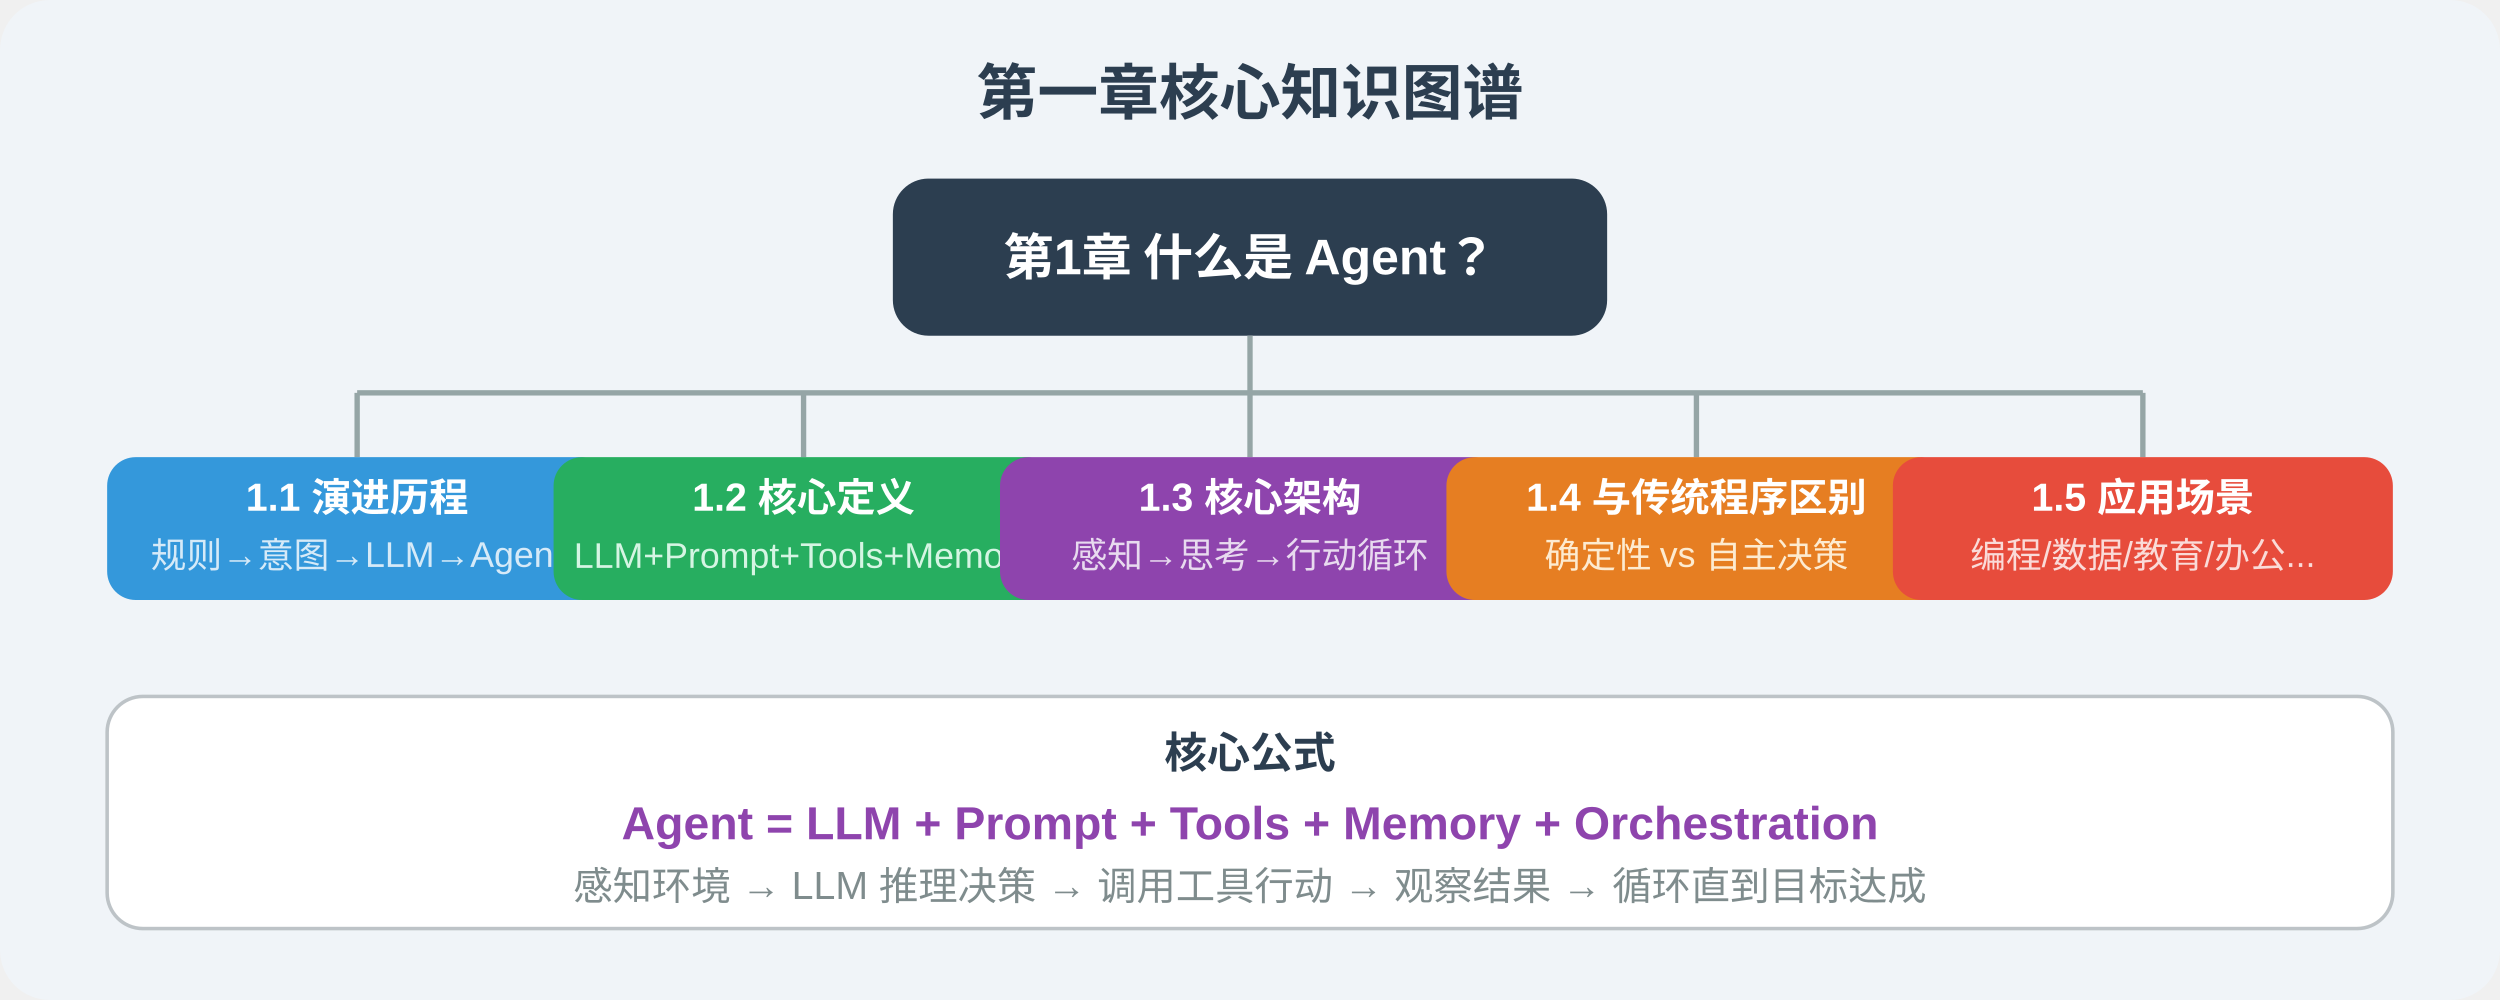
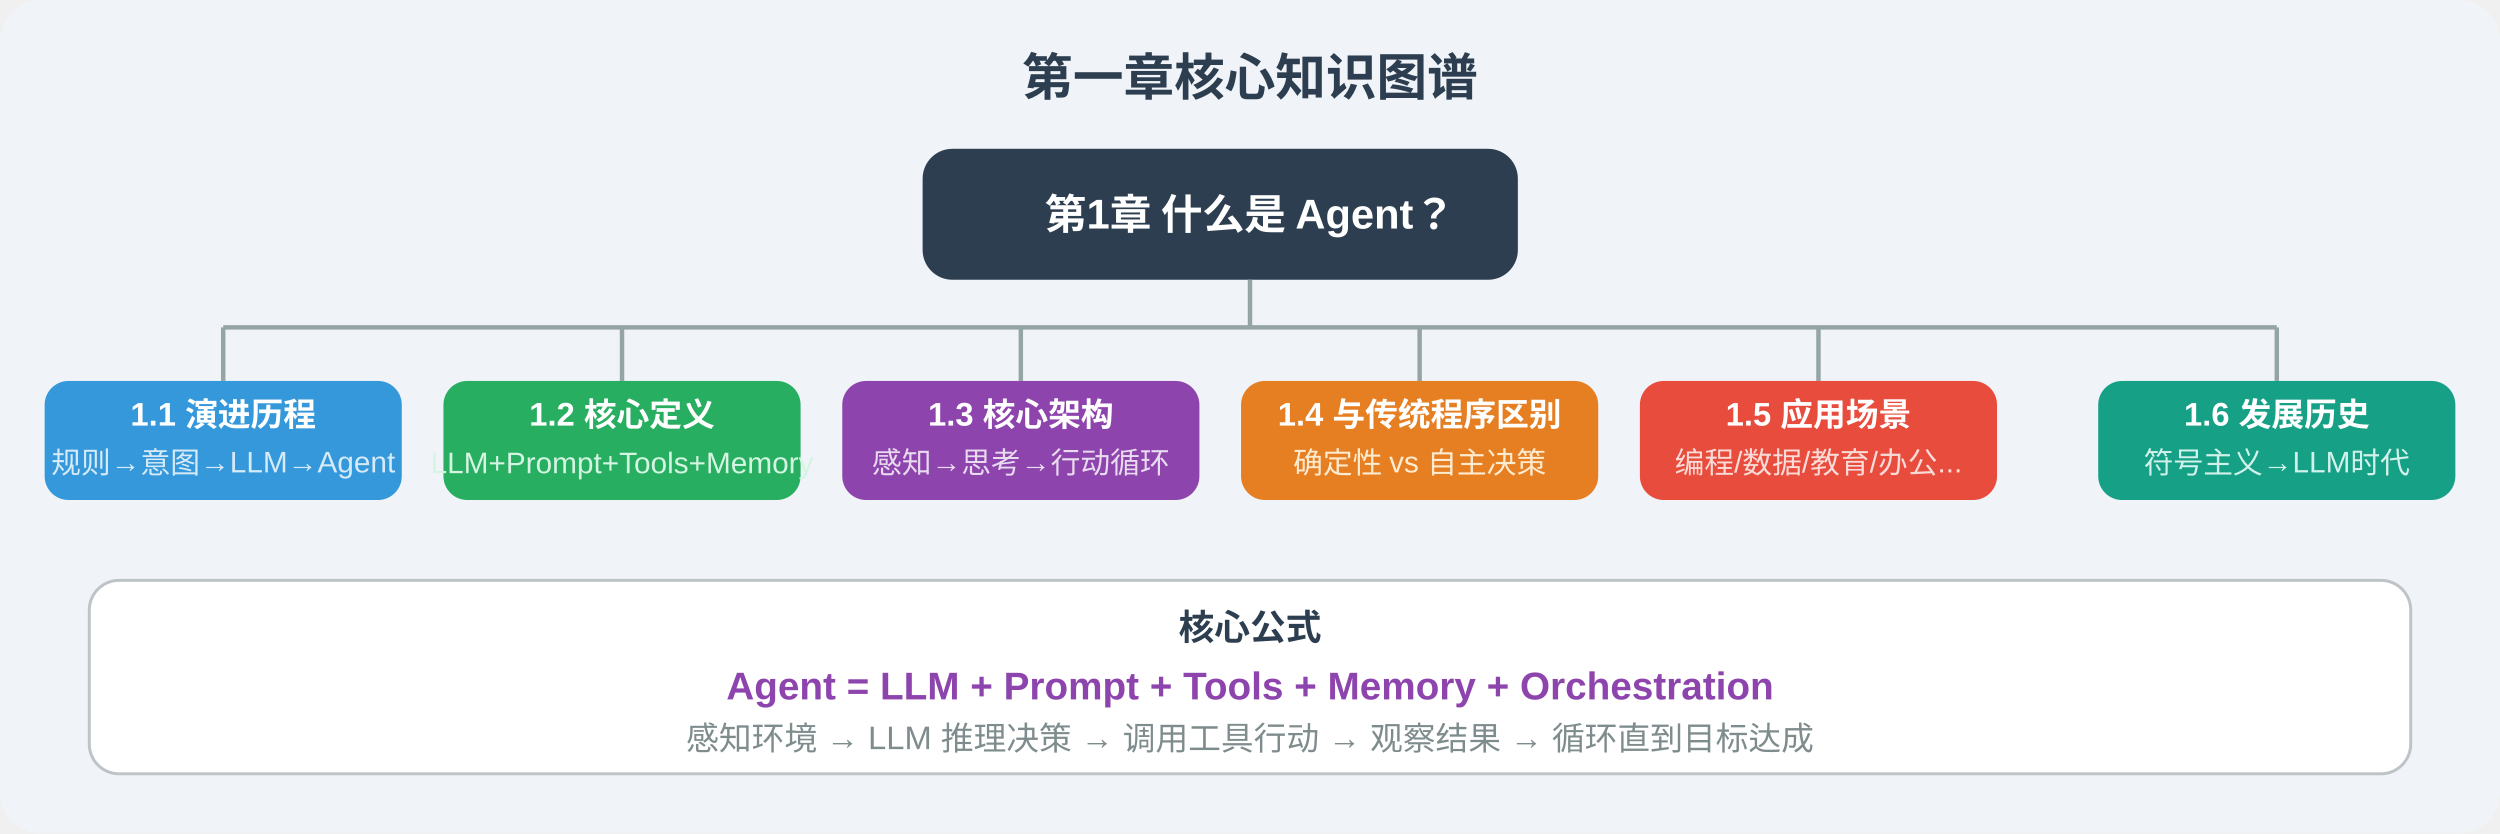
- <svg xmlns="http://www.w3.org/2000/svg" viewBox="0 0 700 280" width="700" height="280">
+ <svg xmlns="http://www.w3.org/2000/svg" viewBox="0 0 840 280" width="840" height="280">
  <defs>
    <style>text { font-family: 'PingFang SC', 'Microsoft YaHei', Arial, sans-serif; }</style>
  </defs>
-   <rect width="700" height="280" rx="14" fill="#f0f4f8" />
-   <text x="350" y="32" text-anchor="middle" font-size="17" font-weight="bold" fill="#2c3e50">第一章核心知识图谱</text>
-   <rect x="250" y="50" width="200" height="44" rx="10" fill="#2c3e50" />
-   <text x="350" y="77" text-anchor="middle" font-size="14" font-weight="bold" fill="white">第1章 什么是 Agent？</text>
-   <line x1="350" y1="94" x2="350" y2="110" stroke="#95a5a6" stroke-width="1.5" />
-   <line x1="350" y1="110" x2="100" y2="110" stroke="#95a5a6" stroke-width="1.5" />
-   <line x1="350" y1="110" x2="600" y2="110" stroke="#95a5a6" stroke-width="1.5" />
-   <line x1="100" y1="110" x2="100" y2="128" stroke="#95a5a6" stroke-width="1.5" />
-   <line x1="225" y1="110" x2="225" y2="128" stroke="#95a5a6" stroke-width="1.5" />
-   <line x1="350" y1="110" x2="350" y2="128" stroke="#95a5a6" stroke-width="1.5" />
-   <line x1="475" y1="110" x2="475" y2="128" stroke="#95a5a6" stroke-width="1.5" />
-   <line x1="600" y1="110" x2="600" y2="128" stroke="#95a5a6" stroke-width="1.5" />
-   <rect x="30" y="128" width="140" height="40" rx="8" fill="#3498db" />
-   <text x="100" y="143" text-anchor="middle" font-size="11" font-weight="bold" fill="white">1.1 演进历程</text>
-   <text x="100" y="159" text-anchor="middle" font-size="10" fill="#d6eaf8">规则→意图→LLM→Agent</text>
-   <rect x="155" y="128" width="140" height="40" rx="8" fill="#27ae60" />
-   <text x="225" y="143" text-anchor="middle" font-size="11" font-weight="bold" fill="white">1.2 核心定义</text>
-   <text x="225" y="159" text-anchor="middle" font-size="10" fill="#d5f5e3">LLM+Prompt+Tools+Memory</text>
-   <rect x="280" y="128" width="140" height="40" rx="8" fill="#8e44ad" />
-   <text x="350" y="143" text-anchor="middle" font-size="11" font-weight="bold" fill="white">1.3 核心架构</text>
-   <text x="350" y="159" text-anchor="middle" font-size="10" fill="#e8daef">感知→思考→行动循环</text>
-   <rect x="405" y="128" width="140" height="40" rx="8" fill="#e67e22" />
-   <text x="475" y="143" text-anchor="middle" font-size="11" font-weight="bold" fill="white">1.4 与传统程序区别</text>
-   <text x="475" y="159" text-anchor="middle" font-size="10" fill="#fdebd0">确定性 vs 自主决策</text>
-   <rect x="530" y="128" width="140" height="40" rx="8" fill="#e74c3c" />
-   <text x="600" y="143" text-anchor="middle" font-size="11" font-weight="bold" fill="white">1.5 应用场景</text>
-   <text x="600" y="159" text-anchor="middle" font-size="10" fill="#fadbd8">编程/数据/教育/办公...</text>
-   <rect x="30" y="195" width="640" height="65" rx="10" fill="white" stroke="#bdc3c7" stroke-width="1" />
-   <text x="350" y="215" text-anchor="middle" font-size="12" font-weight="bold" fill="#2c3e50">核心公式</text>
-   <text x="350" y="235" text-anchor="middle" font-size="13" fill="#8e44ad" font-weight="bold">Agent = LLM + Prompt + Tools + Memory + Orchestration</text>
-   <text x="350" y="252" text-anchor="middle" font-size="11" fill="#7f8c8d">感知环境 → LLM 推理决策 → 调用工具行动 → 观察结果 → 循环直到目标达成</text>
+   <rect width="840" height="280" rx="14" fill="#f0f4f8" />
+   <text x="420" y="32" text-anchor="middle" font-size="17" font-weight="bold" fill="#2c3e50">第一章核心知识图谱</text>
+   <rect x="310" y="50" width="200" height="44" rx="10" fill="#2c3e50" />
+   <text x="420" y="77" text-anchor="middle" font-size="14" font-weight="bold" fill="white">第1章 什么是 Agent？</text>
+   <line x1="420" y1="94" x2="420" y2="110" stroke="#95a5a6" stroke-width="1.5" />
+   <line x1="75" y1="110" x2="765" y2="110" stroke="#95a5a6" stroke-width="1.5" />
+   <line x1="75" y1="110" x2="75" y2="128" stroke="#95a5a6" stroke-width="1.5" />
+   <line x1="209" y1="110" x2="209" y2="128" stroke="#95a5a6" stroke-width="1.5" />
+   <line x1="343" y1="110" x2="343" y2="128" stroke="#95a5a6" stroke-width="1.5" />
+   <line x1="477" y1="110" x2="477" y2="128" stroke="#95a5a6" stroke-width="1.5" />
+   <line x1="611" y1="110" x2="611" y2="128" stroke="#95a5a6" stroke-width="1.5" />
+   <line x1="765" y1="110" x2="765" y2="128" stroke="#95a5a6" stroke-width="1.5" />
+   <rect x="15" y="128" width="120" height="40" rx="8" fill="#3498db" />
+   <text x="75" y="143" text-anchor="middle" font-size="11" font-weight="bold" fill="white">1.1 演进历程</text>
+   <text x="75" y="159" text-anchor="middle" font-size="10" fill="#d6eaf8">规则→意图→LLM→Agent</text>
+   <rect x="149" y="128" width="120" height="40" rx="8" fill="#27ae60" />
+   <text x="209" y="143" text-anchor="middle" font-size="11" font-weight="bold" fill="white">1.2 核心定义</text>
+   <text x="209" y="159" text-anchor="middle" font-size="10" fill="#d5f5e3">LLM+Prompt+Tools+Memory</text>
+   <rect x="283" y="128" width="120" height="40" rx="8" fill="#8e44ad" />
+   <text x="343" y="143" text-anchor="middle" font-size="11" font-weight="bold" fill="white">1.3 核心架构</text>
+   <text x="343" y="159" text-anchor="middle" font-size="10" fill="#e8daef">感知→思考→行动循环</text>
+   <rect x="417" y="128" width="120" height="40" rx="8" fill="#e67e22" />
+   <text x="477" y="143" text-anchor="middle" font-size="11" font-weight="bold" fill="white">1.4 与传统程序区别</text>
+   <text x="477" y="159" text-anchor="middle" font-size="10" fill="#fdebd0">确定性 vs 自主决策</text>
+   <rect x="551" y="128" width="120" height="40" rx="8" fill="#e74c3c" />
+   <text x="611" y="143" text-anchor="middle" font-size="11" font-weight="bold" fill="white">1.5 应用场景</text>
+   <text x="611" y="159" text-anchor="middle" font-size="10" fill="#fadbd8">编程/数据/教育/办公...</text>
+   <rect x="705" y="128" width="120" height="40" rx="8" fill="#16a085" />
+   <text x="765" y="143" text-anchor="middle" font-size="11" font-weight="bold" fill="white">1.6 发展历史</text>
+   <text x="765" y="159" text-anchor="middle" font-size="10" fill="#d1f2eb">符号主义→LLM时代</text>
+   <rect x="30" y="195" width="780" height="65" rx="10" fill="white" stroke="#bdc3c7" stroke-width="1" />
+   <text x="420" y="215" text-anchor="middle" font-size="12" font-weight="bold" fill="#2c3e50">核心公式</text>
+   <text x="420" y="235" text-anchor="middle" font-size="13" fill="#8e44ad" font-weight="bold">Agent = LLM + Prompt + Tools + Memory + Orchestration</text>
+   <text x="420" y="252" text-anchor="middle" font-size="11" fill="#7f8c8d">感知环境 → LLM 推理决策 → 调用工具行动 → 观察结果 → 循环直到目标达成</text>
</svg>
